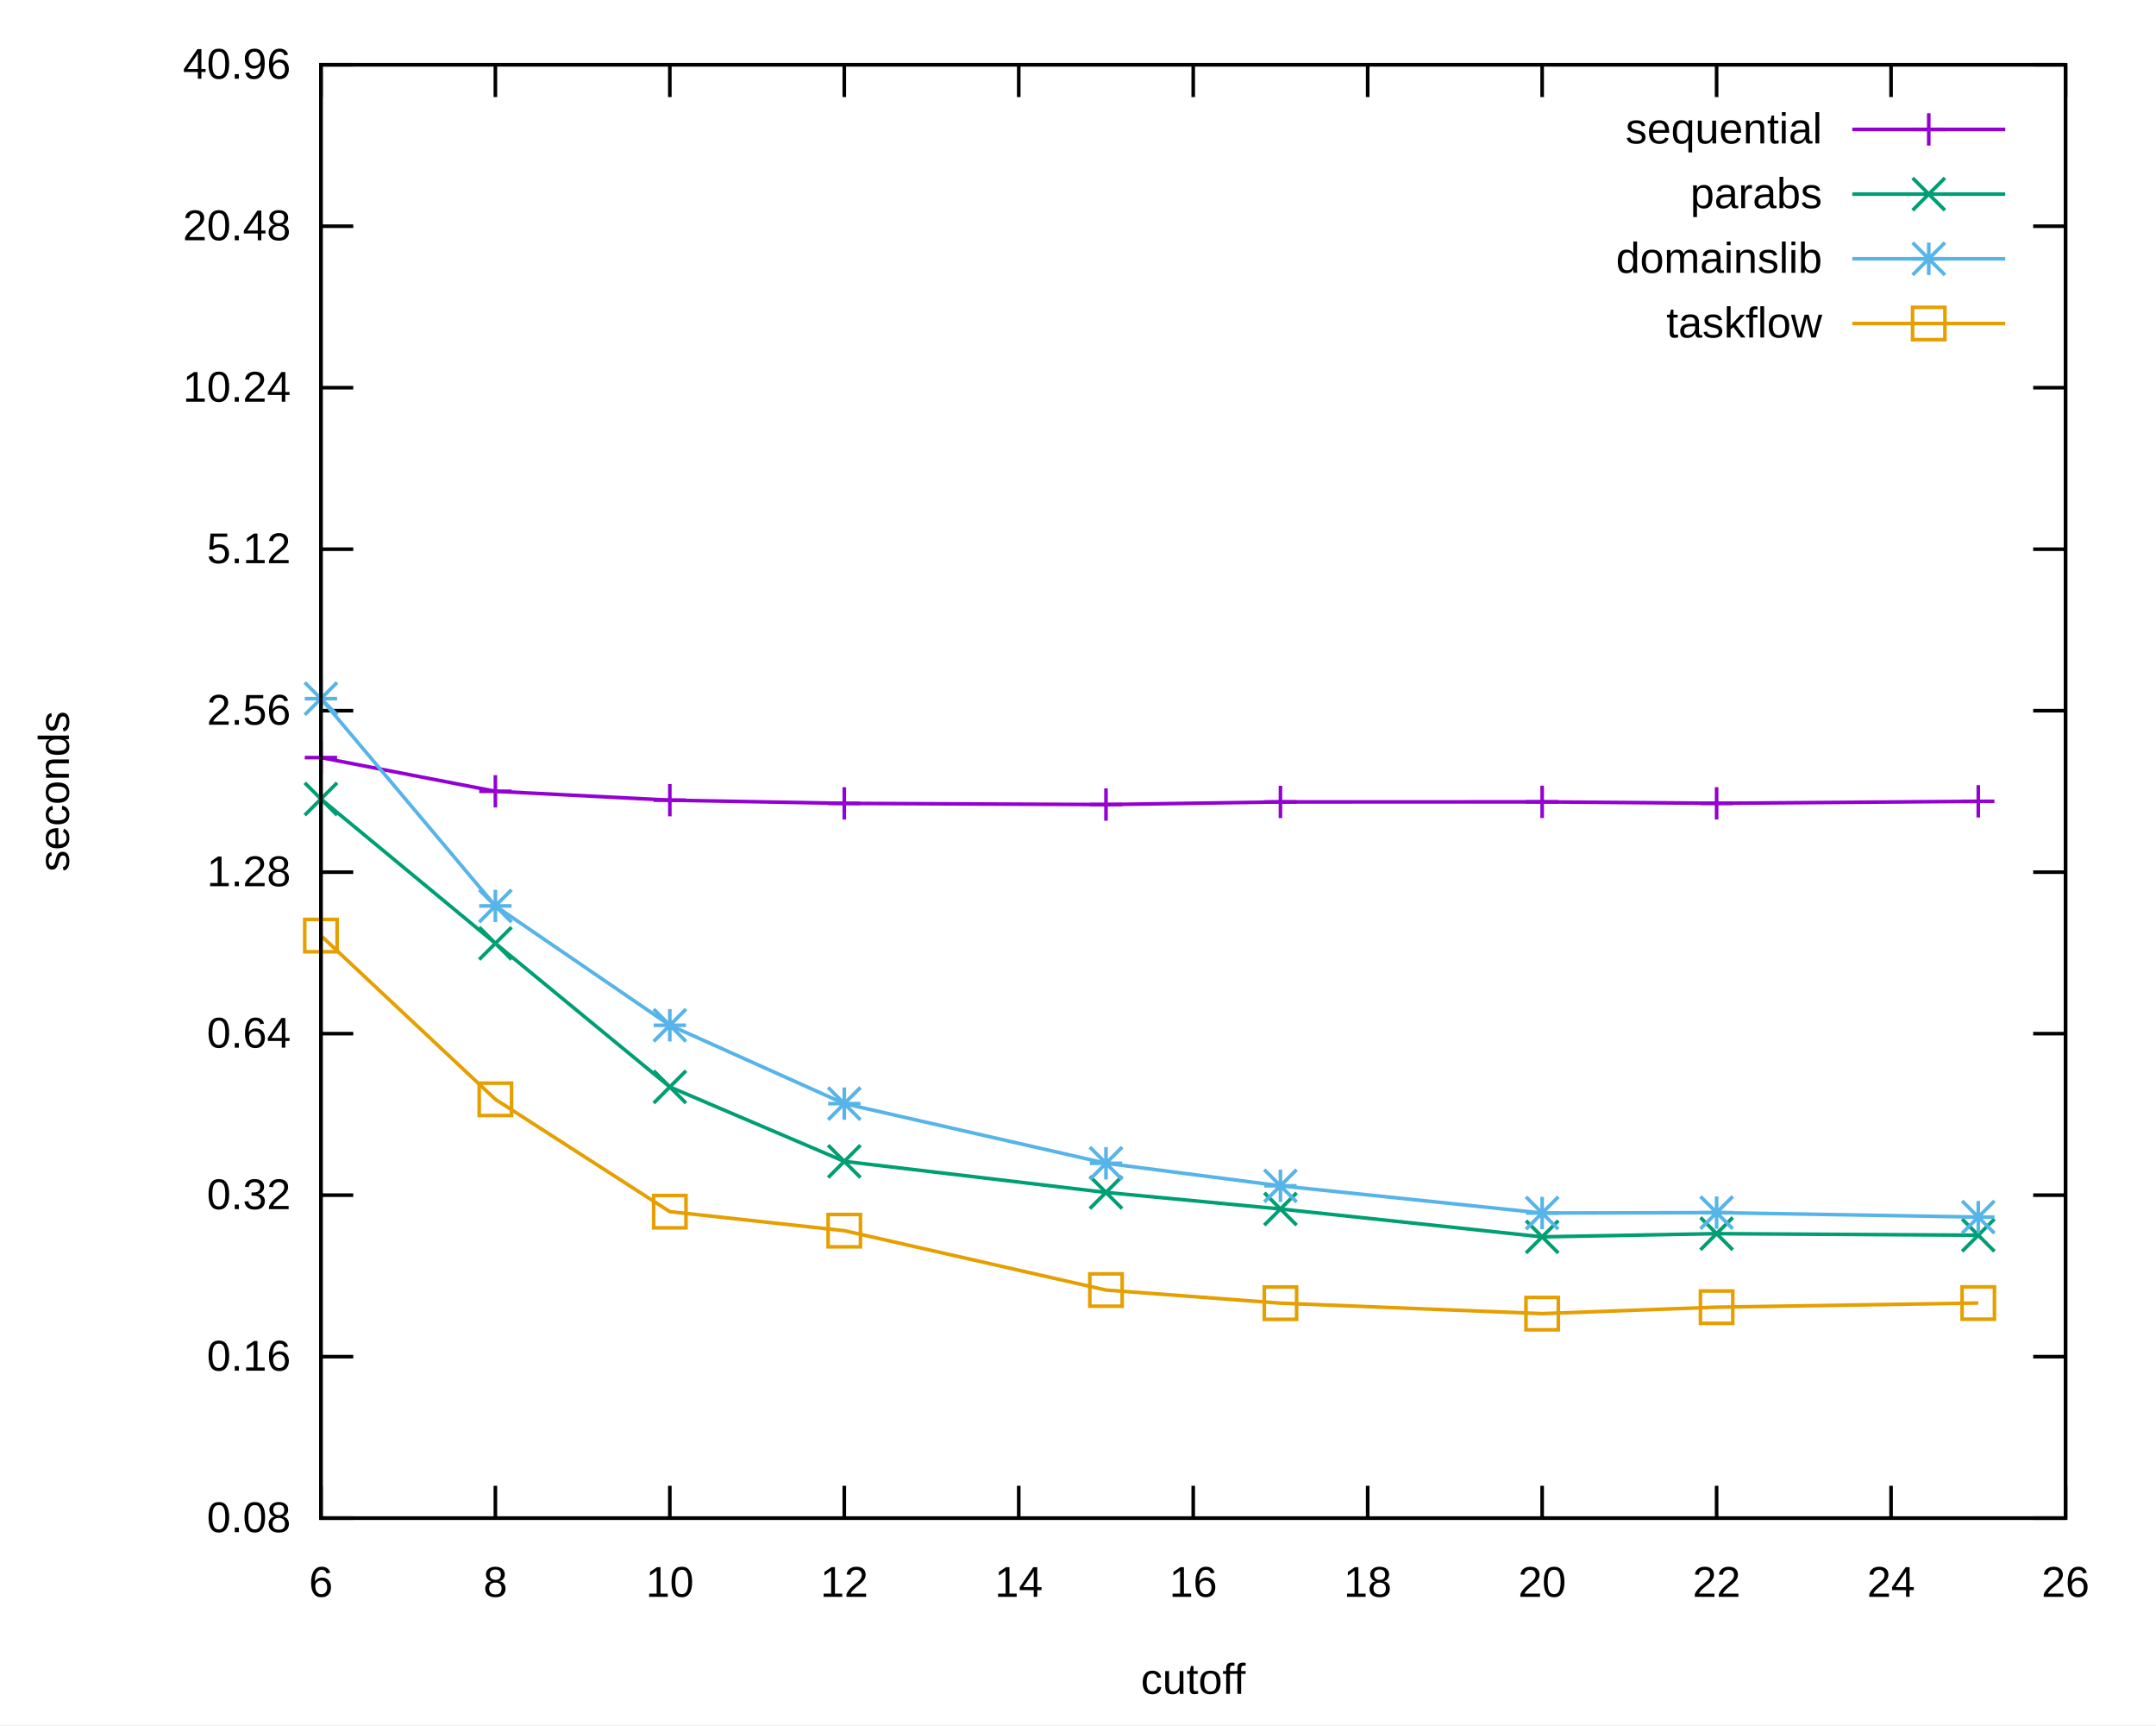
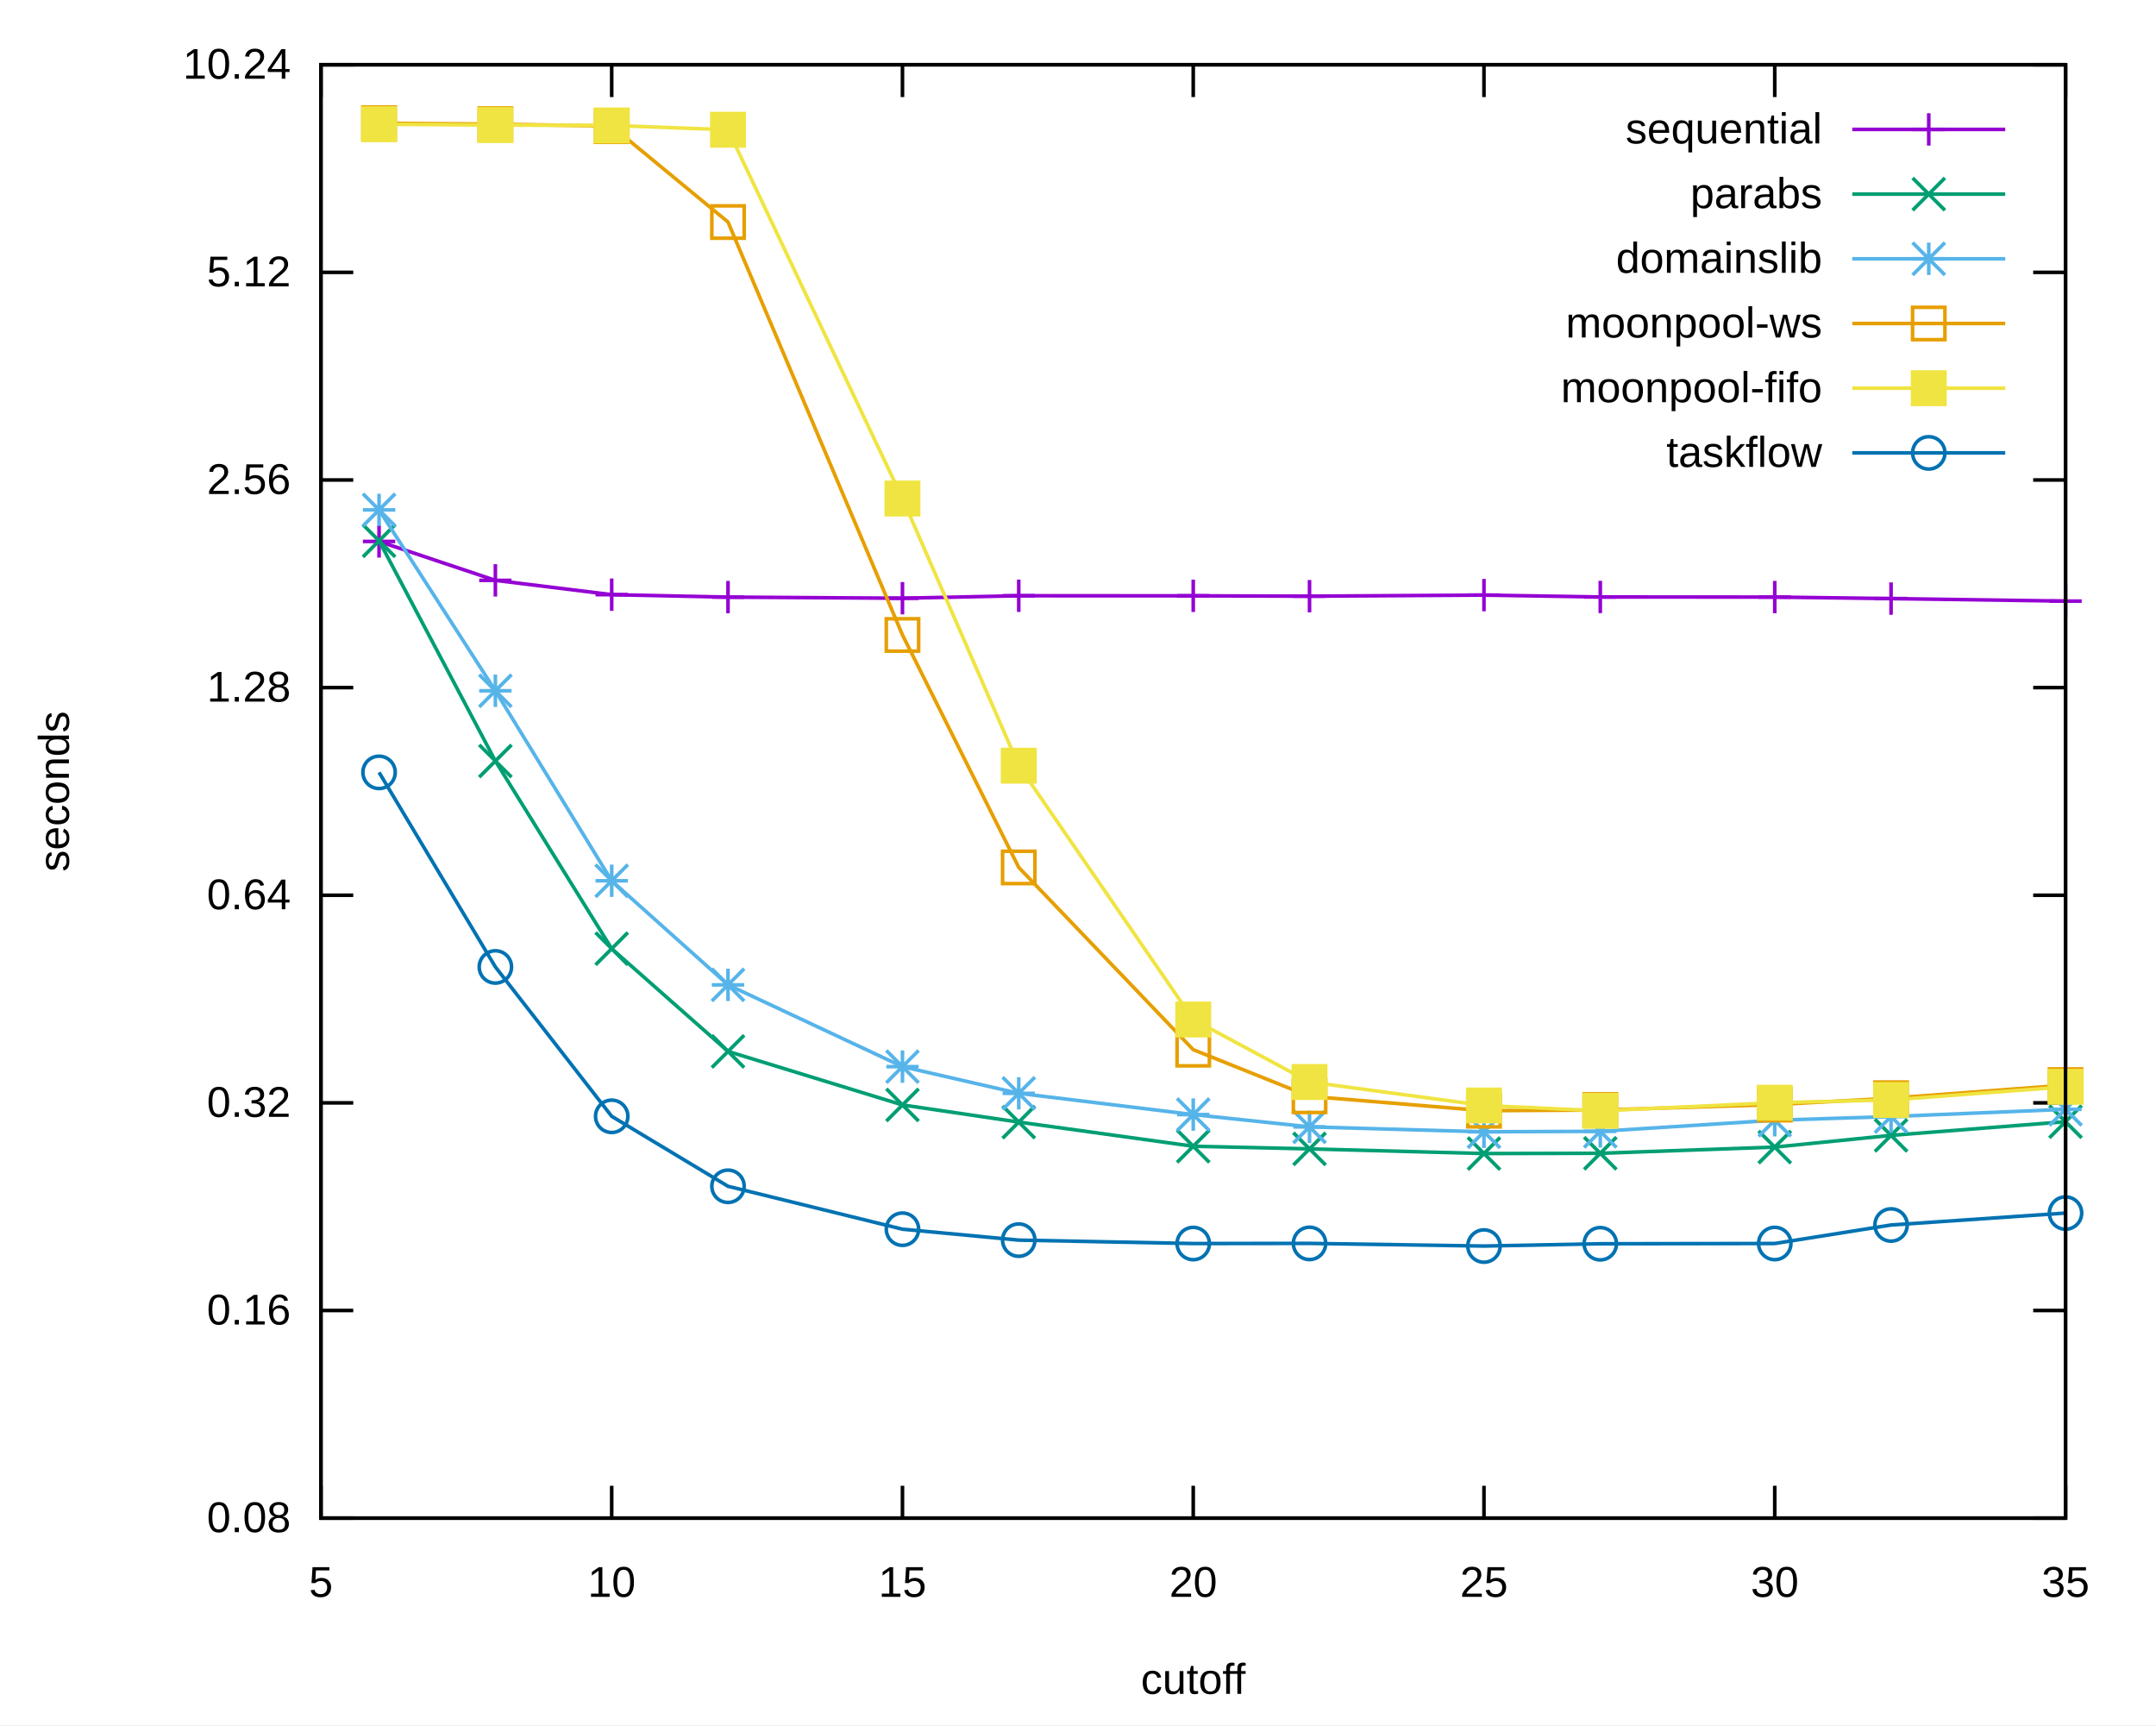
<svg xmlns="http://www.w3.org/2000/svg" xmlns:xlink="http://www.w3.org/1999/xlink" viewBox="0 0 600 480">
  <g id="gnuplot_canvas">
    <rect x="0" y="0" width="600" height="480" fill="#ffffff" />
    <defs>
      <circle id="gpDot" r="0.5" stroke-width="0.5" stroke="currentColor" />
      <path id="gpPt0" stroke-width="0.222" stroke="currentColor" d="M-1,0 h2 M0,-1 v2" />
      <path id="gpPt1" stroke-width="0.222" stroke="currentColor" d="M-1,-1 L1,1 M1,-1 L-1,1" />
      <path id="gpPt2" stroke-width="0.222" stroke="currentColor" d="M-1,0 L1,0 M0,-1 L0,1 M-1,-1 L1,1 M-1,1 L1,-1" />
      <rect id="gpPt3" stroke-width="0.222" stroke="currentColor" x="-1" y="-1" width="2" height="2" />
      <rect id="gpPt4" stroke-width="0.222" stroke="currentColor" fill="currentColor" x="-1" y="-1" width="2" height="2" />
      <circle id="gpPt5" stroke-width="0.222" stroke="currentColor" cx="0" cy="0" r="1" />
      <use xlink:href="#gpPt5" id="gpPt6" fill="currentColor" stroke="none" />
      <path id="gpPt7" stroke-width="0.222" stroke="currentColor" d="M0,-1.33 L-1.33,0.67 L1.33,0.67 z" />
      <use xlink:href="#gpPt7" id="gpPt8" fill="currentColor" stroke="none" />
      <use xlink:href="#gpPt7" id="gpPt9" stroke="currentColor" transform="rotate(180)" />
      <use xlink:href="#gpPt9" id="gpPt10" fill="currentColor" stroke="none" />
      <use xlink:href="#gpPt3" id="gpPt11" stroke="currentColor" transform="rotate(45)" />
      <use xlink:href="#gpPt11" id="gpPt12" fill="currentColor" stroke="none" />
      <path id="gpPt13" stroke-width="0.222" stroke="currentColor" d="M0,1.330 L1.265,0.411 L0.782,-1.067 L-0.782,-1.076 L-1.265,0.411 z" />
      <use xlink:href="#gpPt13" id="gpPt14" fill="currentColor" stroke="none" />
      <filter id="textbox" filterUnits="objectBoundingBox" x="0" y="0" height="1" width="1">
        <feFlood flood-color="#FFFFFF" flood-opacity="1" result="bgnd" />
        <feComposite in="SourceGraphic" in2="bgnd" operator="atop" />
      </filter>
      <filter id="greybox" filterUnits="objectBoundingBox" x="0" y="0" height="1" width="1">
        <feFlood flood-color="lightgrey" flood-opacity="1" result="grey" />
        <feComposite in="SourceGraphic" in2="grey" operator="atop" />
      </filter>
    </defs>
    <g fill="none" color="#FFFFFF" stroke="currentColor" stroke-width="1.00" stroke-linecap="butt" stroke-linejoin="miter">
</g>
    <g fill="none" color="black" stroke="currentColor" stroke-width="1.00" stroke-linecap="butt" stroke-linejoin="miter">
      <path stroke="black" d="M89.31,422.40 L98.31,422.40 M574.82,422.40 L565.82,422.40  " />
      <g transform="translate(80.92,426.30)" stroke="none" fill="black" font-family="Arial" font-size="12.00" text-anchor="end">
        <text>
          <tspan font-family="Arial"> 0.08</tspan>
        </text>
      </g>
    </g>
    <g fill="none" color="black" stroke="currentColor" stroke-width="1.00" stroke-linecap="butt" stroke-linejoin="miter">
-       <path stroke="black" d="M89.31,377.47 L98.31,377.47 M574.82,377.47 L565.82,377.47  " />
-       <g transform="translate(80.92,381.37)" stroke="none" fill="black" font-family="Arial" font-size="12.00" text-anchor="end">
+       <path stroke="black" d="M89.31,364.63 L98.31,364.63 M574.82,364.63 L565.82,364.63  " />
+       <g transform="translate(80.92,368.53)" stroke="none" fill="black" font-family="Arial" font-size="12.00" text-anchor="end">
        <text>
          <tspan font-family="Arial"> 0.16</tspan>
        </text>
      </g>
    </g>
    <g fill="none" color="black" stroke="currentColor" stroke-width="1.00" stroke-linecap="butt" stroke-linejoin="miter">
-       <path stroke="black" d="M89.31,332.54 L98.31,332.54 M574.82,332.54 L565.82,332.54  " />
-       <g transform="translate(80.92,336.44)" stroke="none" fill="black" font-family="Arial" font-size="12.00" text-anchor="end">
+       <path stroke="black" d="M89.31,306.86 L98.31,306.86 M574.82,306.86 L565.82,306.86  " />
+       <g transform="translate(80.92,310.76)" stroke="none" fill="black" font-family="Arial" font-size="12.00" text-anchor="end">
        <text>
          <tspan font-family="Arial"> 0.32</tspan>
        </text>
      </g>
    </g>
    <g fill="none" color="black" stroke="currentColor" stroke-width="1.00" stroke-linecap="butt" stroke-linejoin="miter">
-       <path stroke="black" d="M89.31,287.60 L98.31,287.60 M574.82,287.60 L565.82,287.60  " />
-       <g transform="translate(80.92,291.50)" stroke="none" fill="black" font-family="Arial" font-size="12.00" text-anchor="end">
+       <path stroke="black" d="M89.31,249.09 L98.31,249.09 M574.82,249.09 L565.82,249.09  " />
+       <g transform="translate(80.92,252.99)" stroke="none" fill="black" font-family="Arial" font-size="12.00" text-anchor="end">
        <text>
          <tspan font-family="Arial"> 0.64</tspan>
        </text>
      </g>
    </g>
    <g fill="none" color="black" stroke="currentColor" stroke-width="1.00" stroke-linecap="butt" stroke-linejoin="miter">
-       <path stroke="black" d="M89.31,242.67 L98.31,242.67 M574.82,242.67 L565.82,242.67  " />
-       <g transform="translate(80.92,246.57)" stroke="none" fill="black" font-family="Arial" font-size="12.00" text-anchor="end">
+       <path stroke="black" d="M89.31,191.32 L98.31,191.32 M574.82,191.32 L565.82,191.32  " />
+       <g transform="translate(80.92,195.22)" stroke="none" fill="black" font-family="Arial" font-size="12.00" text-anchor="end">
        <text>
          <tspan font-family="Arial"> 1.28</tspan>
        </text>
      </g>
    </g>
    <g fill="none" color="black" stroke="currentColor" stroke-width="1.00" stroke-linecap="butt" stroke-linejoin="miter">
-       <path stroke="black" d="M89.31,197.74 L98.31,197.74 M574.82,197.74 L565.82,197.74  " />
-       <g transform="translate(80.92,201.64)" stroke="none" fill="black" font-family="Arial" font-size="12.00" text-anchor="end">
+       <path stroke="black" d="M89.31,133.55 L98.31,133.55 M574.82,133.55 L565.82,133.55  " />
+       <g transform="translate(80.92,137.45)" stroke="none" fill="black" font-family="Arial" font-size="12.00" text-anchor="end">
        <text>
          <tspan font-family="Arial"> 2.56</tspan>
        </text>
      </g>
    </g>
    <g fill="none" color="black" stroke="currentColor" stroke-width="1.00" stroke-linecap="butt" stroke-linejoin="miter">
-       <path stroke="black" d="M89.31,152.81 L98.31,152.81 M574.82,152.81 L565.82,152.81  " />
-       <g transform="translate(80.92,156.71)" stroke="none" fill="black" font-family="Arial" font-size="12.00" text-anchor="end">
+       <path stroke="black" d="M89.31,75.78 L98.31,75.78 M574.82,75.78 L565.82,75.78  " />
+       <g transform="translate(80.92,79.68)" stroke="none" fill="black" font-family="Arial" font-size="12.00" text-anchor="end">
        <text>
          <tspan font-family="Arial"> 5.12</tspan>
-         </text>
-       </g>
-     </g>
-     <g fill="none" color="black" stroke="currentColor" stroke-width="1.00" stroke-linecap="butt" stroke-linejoin="miter">
-       <path stroke="black" d="M89.31,107.87 L98.31,107.87 M574.82,107.87 L565.82,107.87  " />
-       <g transform="translate(80.92,111.77)" stroke="none" fill="black" font-family="Arial" font-size="12.00" text-anchor="end">
-         <text>
-           <tspan font-family="Arial"> 10.24</tspan>
-         </text>
-       </g>
-     </g>
-     <g fill="none" color="black" stroke="currentColor" stroke-width="1.00" stroke-linecap="butt" stroke-linejoin="miter">
-       <path stroke="black" d="M89.31,62.94 L98.31,62.94 M574.82,62.94 L565.82,62.94  " />
-       <g transform="translate(80.92,66.84)" stroke="none" fill="black" font-family="Arial" font-size="12.00" text-anchor="end">
-         <text>
-           <tspan font-family="Arial"> 20.48</tspan>
        </text>
      </g>
    </g>
    <g fill="none" color="black" stroke="currentColor" stroke-width="1.00" stroke-linecap="butt" stroke-linejoin="miter">
      <path stroke="black" d="M89.31,18.01 L98.31,18.01 M574.82,18.01 L565.82,18.01  " />
      <g transform="translate(80.92,21.91)" stroke="none" fill="black" font-family="Arial" font-size="12.00" text-anchor="end">
        <text>
-           <tspan font-family="Arial"> 40.96</tspan>
+           <tspan font-family="Arial"> 10.24</tspan>
        </text>
      </g>
    </g>
    <g fill="none" color="black" stroke="currentColor" stroke-width="1.00" stroke-linecap="butt" stroke-linejoin="miter">
      <path stroke="black" d="M89.31,422.40 L89.31,413.40 M89.31,18.01 L89.31,27.01  " />
      <g transform="translate(89.31,444.30)" stroke="none" fill="black" font-family="Arial" font-size="12.00" text-anchor="middle">
        <text>
-           <tspan font-family="Arial"> 6</tspan>
-         </text>
-       </g>
-     </g>
-     <g fill="none" color="black" stroke="currentColor" stroke-width="1.00" stroke-linecap="butt" stroke-linejoin="miter">
-       <path stroke="black" d="M137.86,422.40 L137.86,413.40 M137.86,18.01 L137.86,27.01  " />
-       <g transform="translate(137.86,444.30)" stroke="none" fill="black" font-family="Arial" font-size="12.00" text-anchor="middle">
-         <text>
-           <tspan font-family="Arial"> 8</tspan>
-         </text>
-       </g>
-     </g>
-     <g fill="none" color="black" stroke="currentColor" stroke-width="1.00" stroke-linecap="butt" stroke-linejoin="miter">
-       <path stroke="black" d="M186.41,422.40 L186.41,413.40 M186.41,18.01 L186.41,27.01  " />
-       <g transform="translate(186.41,444.30)" stroke="none" fill="black" font-family="Arial" font-size="12.00" text-anchor="middle">
+           <tspan font-family="Arial"> 5</tspan>
+         </text>
+       </g>
+     </g>
+     <g fill="none" color="black" stroke="currentColor" stroke-width="1.00" stroke-linecap="butt" stroke-linejoin="miter">
+       <path stroke="black" d="M170.23,422.40 L170.23,413.40 M170.23,18.01 L170.23,27.01  " />
+       <g transform="translate(170.23,444.30)" stroke="none" fill="black" font-family="Arial" font-size="12.00" text-anchor="middle">
        <text>
          <tspan font-family="Arial"> 10</tspan>
        </text>
      </g>
    </g>
    <g fill="none" color="black" stroke="currentColor" stroke-width="1.00" stroke-linecap="butt" stroke-linejoin="miter">
-       <path stroke="black" d="M234.96,422.40 L234.96,413.40 M234.96,18.01 L234.96,27.01  " />
-       <g transform="translate(234.96,444.30)" stroke="none" fill="black" font-family="Arial" font-size="12.00" text-anchor="middle">
-         <text>
-           <tspan font-family="Arial"> 12</tspan>
-         </text>
-       </g>
-     </g>
-     <g fill="none" color="black" stroke="currentColor" stroke-width="1.00" stroke-linecap="butt" stroke-linejoin="miter">
-       <path stroke="black" d="M283.51,422.40 L283.51,413.40 M283.51,18.01 L283.51,27.01  " />
-       <g transform="translate(283.51,444.30)" stroke="none" fill="black" font-family="Arial" font-size="12.00" text-anchor="middle">
-         <text>
-           <tspan font-family="Arial"> 14</tspan>
+       <path stroke="black" d="M251.15,422.40 L251.15,413.40 M251.15,18.01 L251.15,27.01  " />
+       <g transform="translate(251.15,444.30)" stroke="none" fill="black" font-family="Arial" font-size="12.00" text-anchor="middle">
+         <text>
+           <tspan font-family="Arial"> 15</tspan>
        </text>
      </g>
    </g>
    <g fill="none" color="black" stroke="currentColor" stroke-width="1.00" stroke-linecap="butt" stroke-linejoin="miter">
      <path stroke="black" d="M332.07,422.40 L332.07,413.40 M332.07,18.01 L332.07,27.01  " />
      <g transform="translate(332.07,444.30)" stroke="none" fill="black" font-family="Arial" font-size="12.00" text-anchor="middle">
        <text>
-           <tspan font-family="Arial"> 16</tspan>
-         </text>
-       </g>
-     </g>
-     <g fill="none" color="black" stroke="currentColor" stroke-width="1.00" stroke-linecap="butt" stroke-linejoin="miter">
-       <path stroke="black" d="M380.62,422.40 L380.62,413.40 M380.62,18.01 L380.62,27.01  " />
-       <g transform="translate(380.62,444.30)" stroke="none" fill="black" font-family="Arial" font-size="12.00" text-anchor="middle">
-         <text>
-           <tspan font-family="Arial"> 18</tspan>
-         </text>
-       </g>
-     </g>
-     <g fill="none" color="black" stroke="currentColor" stroke-width="1.00" stroke-linecap="butt" stroke-linejoin="miter">
-       <path stroke="black" d="M429.17,422.40 L429.17,413.40 M429.17,18.01 L429.17,27.01  " />
-       <g transform="translate(429.17,444.30)" stroke="none" fill="black" font-family="Arial" font-size="12.00" text-anchor="middle">
-         <text>
          <tspan font-family="Arial"> 20</tspan>
        </text>
      </g>
    </g>
    <g fill="none" color="black" stroke="currentColor" stroke-width="1.00" stroke-linecap="butt" stroke-linejoin="miter">
-       <path stroke="black" d="M477.72,422.40 L477.72,413.40 M477.72,18.01 L477.72,27.01  " />
-       <g transform="translate(477.72,444.30)" stroke="none" fill="black" font-family="Arial" font-size="12.00" text-anchor="middle">
-         <text>
-           <tspan font-family="Arial"> 22</tspan>
-         </text>
-       </g>
-     </g>
-     <g fill="none" color="black" stroke="currentColor" stroke-width="1.00" stroke-linecap="butt" stroke-linejoin="miter">
-       <path stroke="black" d="M526.27,422.40 L526.27,413.40 M526.27,18.01 L526.27,27.01  " />
-       <g transform="translate(526.27,444.30)" stroke="none" fill="black" font-family="Arial" font-size="12.00" text-anchor="middle">
-         <text>
-           <tspan font-family="Arial"> 24</tspan>
+       <path stroke="black" d="M412.98,422.40 L412.98,413.40 M412.98,18.01 L412.98,27.01  " />
+       <g transform="translate(412.98,444.30)" stroke="none" fill="black" font-family="Arial" font-size="12.00" text-anchor="middle">
+         <text>
+           <tspan font-family="Arial"> 25</tspan>
+         </text>
+       </g>
+     </g>
+     <g fill="none" color="black" stroke="currentColor" stroke-width="1.00" stroke-linecap="butt" stroke-linejoin="miter">
+       <path stroke="black" d="M493.90,422.40 L493.90,413.40 M493.90,18.01 L493.90,27.01  " />
+       <g transform="translate(493.90,444.30)" stroke="none" fill="black" font-family="Arial" font-size="12.00" text-anchor="middle">
+         <text>
+           <tspan font-family="Arial"> 30</tspan>
        </text>
      </g>
    </g>
    <g fill="none" color="black" stroke="currentColor" stroke-width="1.00" stroke-linecap="butt" stroke-linejoin="miter">
      <path stroke="black" d="M574.82,422.40 L574.82,413.40 M574.82,18.01 L574.82,27.01  " />
      <g transform="translate(574.82,444.30)" stroke="none" fill="black" font-family="Arial" font-size="12.00" text-anchor="middle">
        <text>
-           <tspan font-family="Arial"> 26</tspan>
+           <tspan font-family="Arial"> 35</tspan>
        </text>
      </g>
    </g>
    <g fill="none" color="black" stroke="currentColor" stroke-width="1.00" stroke-linecap="butt" stroke-linejoin="miter">
</g>
    <g fill="none" color="black" stroke="currentColor" stroke-width="1.00" stroke-linecap="butt" stroke-linejoin="miter">
      <path stroke="black" d="M89.31,18.01 L89.31,422.40 L574.82,422.40 L574.82,18.01 L89.31,18.01 Z  " />
    </g>
    <g fill="none" color="black" stroke="currentColor" stroke-width="1.00" stroke-linecap="butt" stroke-linejoin="miter">
</g>
    <g id="gnuplot_plot_1">
      <g fill="none" color="black" stroke="currentColor" stroke-width="1.00" stroke-linecap="butt" stroke-linejoin="miter">
        <g transform="translate(507.09,39.91)" stroke="none" fill="black" font-family="Arial" font-size="12.00" text-anchor="end">
          <text>
            <tspan font-family="Arial">sequential</tspan>
          </text>
        </g>
      </g>
      <g fill="none" color="black" stroke="currentColor" stroke-width="1.00" stroke-linecap="butt" stroke-linejoin="miter">
-         <path stroke="rgb(148,   0, 211)" d="M515.48,36.01 L558.04,36.01 M89.31,210.79 L137.86,220.17 L186.41,222.64 L234.96,223.53 L307.79,223.86 L356.34,223.13   L429.17,223.11 L477.72,223.51 L550.54,222.96  " />
-         <use xlink:href="#gpPt0" transform="translate(89.31,210.79) scale(4.50)" color="rgb(148,   0, 211)" />
-         <use xlink:href="#gpPt0" transform="translate(137.86,220.17) scale(4.50)" color="rgb(148,   0, 211)" />
-         <use xlink:href="#gpPt0" transform="translate(186.41,222.64) scale(4.50)" color="rgb(148,   0, 211)" />
-         <use xlink:href="#gpPt0" transform="translate(234.96,223.53) scale(4.50)" color="rgb(148,   0, 211)" />
-         <use xlink:href="#gpPt0" transform="translate(307.79,223.86) scale(4.50)" color="rgb(148,   0, 211)" />
-         <use xlink:href="#gpPt0" transform="translate(356.34,223.13) scale(4.50)" color="rgb(148,   0, 211)" />
-         <use xlink:href="#gpPt0" transform="translate(429.17,223.11) scale(4.50)" color="rgb(148,   0, 211)" />
-         <use xlink:href="#gpPt0" transform="translate(477.72,223.51) scale(4.50)" color="rgb(148,   0, 211)" />
-         <use xlink:href="#gpPt0" transform="translate(550.54,222.96) scale(4.50)" color="rgb(148,   0, 211)" />
+         <path stroke="rgb(148,   0, 211)" d="M515.48,36.01 L558.04,36.01 M105.49,150.65 L137.86,161.48 L170.23,165.46 L202.60,166.14 L251.15,166.45 L283.51,165.76   L332.07,165.78 L364.43,165.88 L412.98,165.58 L445.35,166.10 L493.90,166.13 L526.27,166.55 L574.82,167.25  " />
+         <use xlink:href="#gpPt0" transform="translate(105.49,150.65) scale(4.50)" color="rgb(148,   0, 211)" />
+         <use xlink:href="#gpPt0" transform="translate(137.86,161.48) scale(4.50)" color="rgb(148,   0, 211)" />
+         <use xlink:href="#gpPt0" transform="translate(170.23,165.46) scale(4.50)" color="rgb(148,   0, 211)" />
+         <use xlink:href="#gpPt0" transform="translate(202.60,166.14) scale(4.50)" color="rgb(148,   0, 211)" />
+         <use xlink:href="#gpPt0" transform="translate(251.15,166.45) scale(4.50)" color="rgb(148,   0, 211)" />
+         <use xlink:href="#gpPt0" transform="translate(283.51,165.76) scale(4.50)" color="rgb(148,   0, 211)" />
+         <use xlink:href="#gpPt0" transform="translate(332.07,165.78) scale(4.50)" color="rgb(148,   0, 211)" />
+         <use xlink:href="#gpPt0" transform="translate(364.43,165.88) scale(4.50)" color="rgb(148,   0, 211)" />
+         <use xlink:href="#gpPt0" transform="translate(412.98,165.58) scale(4.50)" color="rgb(148,   0, 211)" />
+         <use xlink:href="#gpPt0" transform="translate(445.35,166.10) scale(4.50)" color="rgb(148,   0, 211)" />
+         <use xlink:href="#gpPt0" transform="translate(493.90,166.13) scale(4.50)" color="rgb(148,   0, 211)" />
+         <use xlink:href="#gpPt0" transform="translate(526.27,166.55) scale(4.50)" color="rgb(148,   0, 211)" />
+         <use xlink:href="#gpPt0" transform="translate(574.82,167.25) scale(4.50)" color="rgb(148,   0, 211)" />
        <use xlink:href="#gpPt0" transform="translate(536.76,36.01) scale(4.50)" color="rgb(148,   0, 211)" />
      </g>
    </g>
    <g id="gnuplot_plot_2">
      <g fill="none" color="black" stroke="currentColor" stroke-width="1.00" stroke-linecap="butt" stroke-linejoin="miter">
        <g transform="translate(507.09,57.91)" stroke="none" fill="black" font-family="Arial" font-size="12.00" text-anchor="end">
          <text>
            <tspan font-family="Arial">parabs</tspan>
          </text>
        </g>
      </g>
      <g fill="none" color="black" stroke="currentColor" stroke-width="1.00" stroke-linecap="butt" stroke-linejoin="miter">
-         <path stroke="rgb(  0, 158, 115)" d="M515.48,54.01 L558.04,54.01 M89.31,222.31 L137.86,262.48 L186.41,302.43 L234.96,323.14 L307.79,331.78 L356.34,336.39   L429.17,344.14 L477.72,343.25 L550.54,343.68  " />
-         <use xlink:href="#gpPt1" transform="translate(89.31,222.31) scale(4.50)" color="rgb(  0, 158, 115)" />
-         <use xlink:href="#gpPt1" transform="translate(137.86,262.48) scale(4.50)" color="rgb(  0, 158, 115)" />
-         <use xlink:href="#gpPt1" transform="translate(186.41,302.43) scale(4.50)" color="rgb(  0, 158, 115)" />
-         <use xlink:href="#gpPt1" transform="translate(234.96,323.14) scale(4.50)" color="rgb(  0, 158, 115)" />
-         <use xlink:href="#gpPt1" transform="translate(307.79,331.78) scale(4.50)" color="rgb(  0, 158, 115)" />
-         <use xlink:href="#gpPt1" transform="translate(356.34,336.39) scale(4.50)" color="rgb(  0, 158, 115)" />
-         <use xlink:href="#gpPt1" transform="translate(429.17,344.14) scale(4.50)" color="rgb(  0, 158, 115)" />
-         <use xlink:href="#gpPt1" transform="translate(477.72,343.25) scale(4.50)" color="rgb(  0, 158, 115)" />
-         <use xlink:href="#gpPt1" transform="translate(550.54,343.68) scale(4.50)" color="rgb(  0, 158, 115)" />
+         <path stroke="rgb(  0, 158, 115)" d="M515.48,54.01 L558.04,54.01 M105.49,150.47 L137.86,211.74 L170.23,263.96 L202.60,292.54 L251.15,307.44 L283.51,312.21   L332.07,318.93 L364.43,319.66 L412.98,320.96 L445.35,320.89 L493.90,319.17 L526.27,315.90 L574.82,312.10  " />
+         <use xlink:href="#gpPt1" transform="translate(105.49,150.47) scale(4.50)" color="rgb(  0, 158, 115)" />
+         <use xlink:href="#gpPt1" transform="translate(137.86,211.74) scale(4.50)" color="rgb(  0, 158, 115)" />
+         <use xlink:href="#gpPt1" transform="translate(170.23,263.96) scale(4.50)" color="rgb(  0, 158, 115)" />
+         <use xlink:href="#gpPt1" transform="translate(202.60,292.54) scale(4.50)" color="rgb(  0, 158, 115)" />
+         <use xlink:href="#gpPt1" transform="translate(251.15,307.44) scale(4.50)" color="rgb(  0, 158, 115)" />
+         <use xlink:href="#gpPt1" transform="translate(283.51,312.21) scale(4.50)" color="rgb(  0, 158, 115)" />
+         <use xlink:href="#gpPt1" transform="translate(332.07,318.93) scale(4.50)" color="rgb(  0, 158, 115)" />
+         <use xlink:href="#gpPt1" transform="translate(364.43,319.66) scale(4.50)" color="rgb(  0, 158, 115)" />
+         <use xlink:href="#gpPt1" transform="translate(412.98,320.96) scale(4.50)" color="rgb(  0, 158, 115)" />
+         <use xlink:href="#gpPt1" transform="translate(445.35,320.89) scale(4.50)" color="rgb(  0, 158, 115)" />
+         <use xlink:href="#gpPt1" transform="translate(493.90,319.17) scale(4.50)" color="rgb(  0, 158, 115)" />
+         <use xlink:href="#gpPt1" transform="translate(526.27,315.90) scale(4.50)" color="rgb(  0, 158, 115)" />
+         <use xlink:href="#gpPt1" transform="translate(574.82,312.10) scale(4.50)" color="rgb(  0, 158, 115)" />
        <use xlink:href="#gpPt1" transform="translate(536.76,54.01) scale(4.50)" color="rgb(  0, 158, 115)" />
      </g>
    </g>
    <g id="gnuplot_plot_3">
      <g fill="none" color="black" stroke="currentColor" stroke-width="1.00" stroke-linecap="butt" stroke-linejoin="miter">
        <g transform="translate(507.09,75.91)" stroke="none" fill="black" font-family="Arial" font-size="12.00" text-anchor="end">
          <text>
            <tspan font-family="Arial">domainslib</tspan>
          </text>
        </g>
      </g>
      <g fill="none" color="black" stroke="currentColor" stroke-width="1.00" stroke-linecap="butt" stroke-linejoin="miter">
-         <path stroke="rgb( 86, 180, 233)" d="M515.48,72.01 L558.04,72.01 M89.31,194.39 L137.86,252.07 L186.41,285.27 L234.96,307.07 L307.79,323.67 L356.34,329.94   L429.17,337.51 L477.72,337.40 L550.54,338.64  " />
-         <use xlink:href="#gpPt2" transform="translate(89.31,194.39) scale(4.50)" color="rgb( 86, 180, 233)" />
-         <use xlink:href="#gpPt2" transform="translate(137.86,252.07) scale(4.50)" color="rgb( 86, 180, 233)" />
-         <use xlink:href="#gpPt2" transform="translate(186.41,285.27) scale(4.50)" color="rgb( 86, 180, 233)" />
-         <use xlink:href="#gpPt2" transform="translate(234.96,307.07) scale(4.50)" color="rgb( 86, 180, 233)" />
-         <use xlink:href="#gpPt2" transform="translate(307.79,323.67) scale(4.50)" color="rgb( 86, 180, 233)" />
-         <use xlink:href="#gpPt2" transform="translate(356.34,329.94) scale(4.50)" color="rgb( 86, 180, 233)" />
-         <use xlink:href="#gpPt2" transform="translate(429.17,337.51) scale(4.50)" color="rgb( 86, 180, 233)" />
-         <use xlink:href="#gpPt2" transform="translate(477.72,337.40) scale(4.50)" color="rgb( 86, 180, 233)" />
-         <use xlink:href="#gpPt2" transform="translate(550.54,338.64) scale(4.50)" color="rgb( 86, 180, 233)" />
+         <path stroke="rgb( 86, 180, 233)" d="M515.48,72.01 L558.04,72.01 M105.49,141.87 L137.86,192.20 L170.23,245.07 L202.60,274.03 L251.15,296.78 L283.51,304.21   L332.07,310.12 L364.43,313.54 L412.98,314.91 L445.35,314.78 L493.90,311.69 L526.27,310.67 L574.82,308.66  " />
+         <use xlink:href="#gpPt2" transform="translate(105.49,141.87) scale(4.50)" color="rgb( 86, 180, 233)" />
+         <use xlink:href="#gpPt2" transform="translate(137.86,192.20) scale(4.50)" color="rgb( 86, 180, 233)" />
+         <use xlink:href="#gpPt2" transform="translate(170.23,245.07) scale(4.50)" color="rgb( 86, 180, 233)" />
+         <use xlink:href="#gpPt2" transform="translate(202.60,274.03) scale(4.50)" color="rgb( 86, 180, 233)" />
+         <use xlink:href="#gpPt2" transform="translate(251.15,296.78) scale(4.50)" color="rgb( 86, 180, 233)" />
+         <use xlink:href="#gpPt2" transform="translate(283.51,304.21) scale(4.50)" color="rgb( 86, 180, 233)" />
+         <use xlink:href="#gpPt2" transform="translate(332.07,310.12) scale(4.50)" color="rgb( 86, 180, 233)" />
+         <use xlink:href="#gpPt2" transform="translate(364.43,313.54) scale(4.50)" color="rgb( 86, 180, 233)" />
+         <use xlink:href="#gpPt2" transform="translate(412.98,314.91) scale(4.50)" color="rgb( 86, 180, 233)" />
+         <use xlink:href="#gpPt2" transform="translate(445.35,314.78) scale(4.50)" color="rgb( 86, 180, 233)" />
+         <use xlink:href="#gpPt2" transform="translate(493.90,311.69) scale(4.50)" color="rgb( 86, 180, 233)" />
+         <use xlink:href="#gpPt2" transform="translate(526.27,310.67) scale(4.50)" color="rgb( 86, 180, 233)" />
+         <use xlink:href="#gpPt2" transform="translate(574.82,308.66) scale(4.50)" color="rgb( 86, 180, 233)" />
        <use xlink:href="#gpPt2" transform="translate(536.76,72.01) scale(4.50)" color="rgb( 86, 180, 233)" />
      </g>
    </g>
    <g id="gnuplot_plot_4">
      <g fill="none" color="black" stroke="currentColor" stroke-width="1.00" stroke-linecap="butt" stroke-linejoin="miter">
        <g transform="translate(507.09,93.91)" stroke="none" fill="black" font-family="Arial" font-size="12.00" text-anchor="end">
          <text>
+             <tspan font-family="Arial">moonpool-ws</tspan>
+           </text>
+         </g>
+       </g>
+       <g fill="none" color="black" stroke="currentColor" stroke-width="1.00" stroke-linecap="butt" stroke-linejoin="miter">
+         <path stroke="rgb(230, 159,   0)" d="M515.48,90.01 L558.04,90.01 M105.49,34.29 L137.86,34.55 L170.23,35.09 L202.60,61.78 L251.15,176.67 L283.51,241.35   L332.07,292.06 L364.43,305.04 L412.98,309.04 L445.35,308.85 L493.90,307.34 L526.27,305.57 L574.82,301.92  " />
+         <use xlink:href="#gpPt3" transform="translate(105.49,34.29) scale(4.50)" color="rgb(230, 159,   0)" />
+         <use xlink:href="#gpPt3" transform="translate(137.86,34.55) scale(4.50)" color="rgb(230, 159,   0)" />
+         <use xlink:href="#gpPt3" transform="translate(170.23,35.09) scale(4.50)" color="rgb(230, 159,   0)" />
+         <use xlink:href="#gpPt3" transform="translate(202.60,61.78) scale(4.50)" color="rgb(230, 159,   0)" />
+         <use xlink:href="#gpPt3" transform="translate(251.15,176.67) scale(4.50)" color="rgb(230, 159,   0)" />
+         <use xlink:href="#gpPt3" transform="translate(283.51,241.35) scale(4.50)" color="rgb(230, 159,   0)" />
+         <use xlink:href="#gpPt3" transform="translate(332.07,292.06) scale(4.50)" color="rgb(230, 159,   0)" />
+         <use xlink:href="#gpPt3" transform="translate(364.43,305.04) scale(4.50)" color="rgb(230, 159,   0)" />
+         <use xlink:href="#gpPt3" transform="translate(412.98,309.04) scale(4.50)" color="rgb(230, 159,   0)" />
+         <use xlink:href="#gpPt3" transform="translate(445.35,308.85) scale(4.50)" color="rgb(230, 159,   0)" />
+         <use xlink:href="#gpPt3" transform="translate(493.90,307.34) scale(4.50)" color="rgb(230, 159,   0)" />
+         <use xlink:href="#gpPt3" transform="translate(526.27,305.57) scale(4.50)" color="rgb(230, 159,   0)" />
+         <use xlink:href="#gpPt3" transform="translate(574.82,301.92) scale(4.50)" color="rgb(230, 159,   0)" />
+         <use xlink:href="#gpPt3" transform="translate(536.76,90.01) scale(4.50)" color="rgb(230, 159,   0)" />
+       </g>
+     </g>
+     <g id="gnuplot_plot_5">
+       <g fill="none" color="black" stroke="currentColor" stroke-width="1.00" stroke-linecap="butt" stroke-linejoin="miter">
+         <g transform="translate(507.09,111.91)" stroke="none" fill="black" font-family="Arial" font-size="12.00" text-anchor="end">
+           <text>
+             <tspan font-family="Arial">moonpool-fifo</tspan>
+           </text>
+         </g>
+       </g>
+       <g fill="none" color="black" stroke="currentColor" stroke-width="1.00" stroke-linecap="butt" stroke-linejoin="miter">
+         <path stroke="rgb(240, 228,  66)" d="M515.48,108.01 L558.04,108.01 M105.49,34.57 L137.86,34.80 L170.23,34.91 L202.60,36.10 L251.15,138.71 L283.51,213.04   L332.07,283.67 L364.43,301.05 L412.98,307.59 L445.35,309.08 L493.90,306.81 L526.27,306.05 L574.82,302.39  " />
+         <use xlink:href="#gpPt4" transform="translate(105.49,34.57) scale(4.50)" color="rgb(240, 228,  66)" />
+         <use xlink:href="#gpPt4" transform="translate(137.86,34.80) scale(4.50)" color="rgb(240, 228,  66)" />
+         <use xlink:href="#gpPt4" transform="translate(170.23,34.91) scale(4.50)" color="rgb(240, 228,  66)" />
+         <use xlink:href="#gpPt4" transform="translate(202.60,36.10) scale(4.50)" color="rgb(240, 228,  66)" />
+         <use xlink:href="#gpPt4" transform="translate(251.15,138.71) scale(4.50)" color="rgb(240, 228,  66)" />
+         <use xlink:href="#gpPt4" transform="translate(283.51,213.04) scale(4.50)" color="rgb(240, 228,  66)" />
+         <use xlink:href="#gpPt4" transform="translate(332.07,283.67) scale(4.50)" color="rgb(240, 228,  66)" />
+         <use xlink:href="#gpPt4" transform="translate(364.43,301.05) scale(4.50)" color="rgb(240, 228,  66)" />
+         <use xlink:href="#gpPt4" transform="translate(412.98,307.59) scale(4.50)" color="rgb(240, 228,  66)" />
+         <use xlink:href="#gpPt4" transform="translate(445.35,309.08) scale(4.50)" color="rgb(240, 228,  66)" />
+         <use xlink:href="#gpPt4" transform="translate(493.90,306.81) scale(4.50)" color="rgb(240, 228,  66)" />
+         <use xlink:href="#gpPt4" transform="translate(526.27,306.05) scale(4.50)" color="rgb(240, 228,  66)" />
+         <use xlink:href="#gpPt4" transform="translate(574.82,302.39) scale(4.50)" color="rgb(240, 228,  66)" />
+         <use xlink:href="#gpPt4" transform="translate(536.76,108.01) scale(4.50)" color="rgb(240, 228,  66)" />
+       </g>
+     </g>
+     <g id="gnuplot_plot_6">
+       <g fill="none" color="black" stroke="currentColor" stroke-width="1.00" stroke-linecap="butt" stroke-linejoin="miter">
+         <g transform="translate(507.09,129.91)" stroke="none" fill="black" font-family="Arial" font-size="12.00" text-anchor="end">
+           <text>
            <tspan font-family="Arial">taskflow</tspan>
          </text>
        </g>
      </g>
      <g fill="none" color="black" stroke="currentColor" stroke-width="1.00" stroke-linecap="butt" stroke-linejoin="miter">
-         <path stroke="rgb(230, 159,   0)" d="M515.48,90.01 L558.04,90.01 M89.31,260.32 L137.86,305.88 L186.41,337.13 L234.96,342.42 L307.79,358.94 L356.34,362.59   L429.17,365.50 L477.72,363.71 L550.54,362.55  " />
-         <use xlink:href="#gpPt3" transform="translate(89.31,260.32) scale(4.50)" color="rgb(230, 159,   0)" />
-         <use xlink:href="#gpPt3" transform="translate(137.86,305.88) scale(4.50)" color="rgb(230, 159,   0)" />
-         <use xlink:href="#gpPt3" transform="translate(186.41,337.13) scale(4.50)" color="rgb(230, 159,   0)" />
-         <use xlink:href="#gpPt3" transform="translate(234.96,342.42) scale(4.50)" color="rgb(230, 159,   0)" />
-         <use xlink:href="#gpPt3" transform="translate(307.79,358.94) scale(4.50)" color="rgb(230, 159,   0)" />
-         <use xlink:href="#gpPt3" transform="translate(356.34,362.59) scale(4.50)" color="rgb(230, 159,   0)" />
-         <use xlink:href="#gpPt3" transform="translate(429.17,365.50) scale(4.50)" color="rgb(230, 159,   0)" />
-         <use xlink:href="#gpPt3" transform="translate(477.72,363.71) scale(4.50)" color="rgb(230, 159,   0)" />
-         <use xlink:href="#gpPt3" transform="translate(550.54,362.55) scale(4.50)" color="rgb(230, 159,   0)" />
-         <use xlink:href="#gpPt3" transform="translate(536.76,90.01) scale(4.50)" color="rgb(230, 159,   0)" />
-       </g>
-     </g>
-     <g fill="none" color="#FFFFFF" stroke="rgb(230, 159,   0)" stroke-width="2.00" stroke-linecap="butt" stroke-linejoin="miter">
+         <path stroke="rgb(  0, 114, 178)" d="M515.48,126.01 L558.04,126.01 M105.49,214.90 L137.86,269.04 L170.23,310.60 L202.60,330.07 L251.15,342.01 L283.51,345.05   L332.07,346.00 L364.43,345.96 L412.98,346.70 L445.35,346.06 L493.90,345.99 L526.27,340.84 L574.82,337.52  " />
+         <use xlink:href="#gpPt5" transform="translate(105.49,214.90) scale(4.50)" color="rgb(  0, 114, 178)" />
+         <use xlink:href="#gpPt5" transform="translate(137.86,269.04) scale(4.50)" color="rgb(  0, 114, 178)" />
+         <use xlink:href="#gpPt5" transform="translate(170.23,310.60) scale(4.50)" color="rgb(  0, 114, 178)" />
+         <use xlink:href="#gpPt5" transform="translate(202.60,330.07) scale(4.50)" color="rgb(  0, 114, 178)" />
+         <use xlink:href="#gpPt5" transform="translate(251.15,342.01) scale(4.50)" color="rgb(  0, 114, 178)" />
+         <use xlink:href="#gpPt5" transform="translate(283.51,345.05) scale(4.50)" color="rgb(  0, 114, 178)" />
+         <use xlink:href="#gpPt5" transform="translate(332.07,346.00) scale(4.50)" color="rgb(  0, 114, 178)" />
+         <use xlink:href="#gpPt5" transform="translate(364.43,345.96) scale(4.50)" color="rgb(  0, 114, 178)" />
+         <use xlink:href="#gpPt5" transform="translate(412.98,346.70) scale(4.50)" color="rgb(  0, 114, 178)" />
+         <use xlink:href="#gpPt5" transform="translate(445.35,346.06) scale(4.50)" color="rgb(  0, 114, 178)" />
+         <use xlink:href="#gpPt5" transform="translate(493.90,345.99) scale(4.50)" color="rgb(  0, 114, 178)" />
+         <use xlink:href="#gpPt5" transform="translate(526.27,340.84) scale(4.50)" color="rgb(  0, 114, 178)" />
+         <use xlink:href="#gpPt5" transform="translate(574.82,337.52) scale(4.50)" color="rgb(  0, 114, 178)" />
+         <use xlink:href="#gpPt5" transform="translate(536.76,126.01) scale(4.50)" color="rgb(  0, 114, 178)" />
+       </g>
+     </g>
+     <g fill="none" color="#FFFFFF" stroke="rgb(  0, 114, 178)" stroke-width="2.00" stroke-linecap="butt" stroke-linejoin="miter">
</g>
    <g fill="none" color="black" stroke="currentColor" stroke-width="2.00" stroke-linecap="butt" stroke-linejoin="miter">
</g>
    <g fill="none" color="black" stroke="black" stroke-width="1.00" stroke-linecap="butt" stroke-linejoin="miter">
</g>
    <g fill="none" color="black" stroke="currentColor" stroke-width="1.00" stroke-linecap="butt" stroke-linejoin="miter">
      <path stroke="black" d="M89.31,18.01 L89.31,422.40 L574.82,422.40 L574.82,18.01 L89.31,18.01 Z  " />
      <g transform="translate(19.18,220.21) rotate(270.00)" stroke="none" fill="black" font-family="Arial" font-size="12.00" text-anchor="middle">
        <text>
          <tspan font-family="Arial">seconds</tspan>
        </text>
      </g>
    </g>
    <g fill="none" color="black" stroke="currentColor" stroke-width="1.00" stroke-linecap="butt" stroke-linejoin="miter">
      <g transform="translate(332.06,471.30)" stroke="none" fill="black" font-family="Arial" font-size="12.00" text-anchor="middle">
        <text>
          <tspan font-family="Arial">cutoff</tspan>
        </text>
      </g>
    </g>
    <g fill="none" color="black" stroke="currentColor" stroke-width="1.00" stroke-linecap="butt" stroke-linejoin="miter">
</g>
    <g fill="none" color="black" stroke="currentColor" stroke-width="1.00" stroke-linecap="butt" stroke-linejoin="miter">
</g>
  </g>
</svg>
